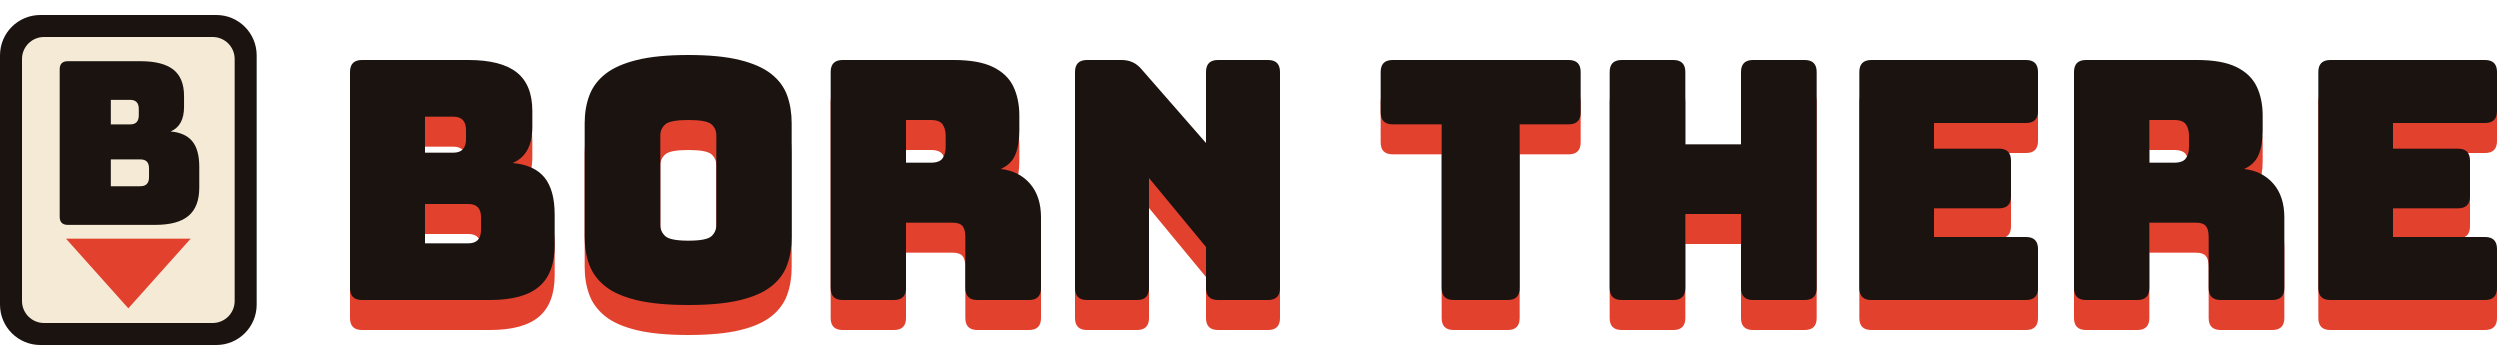
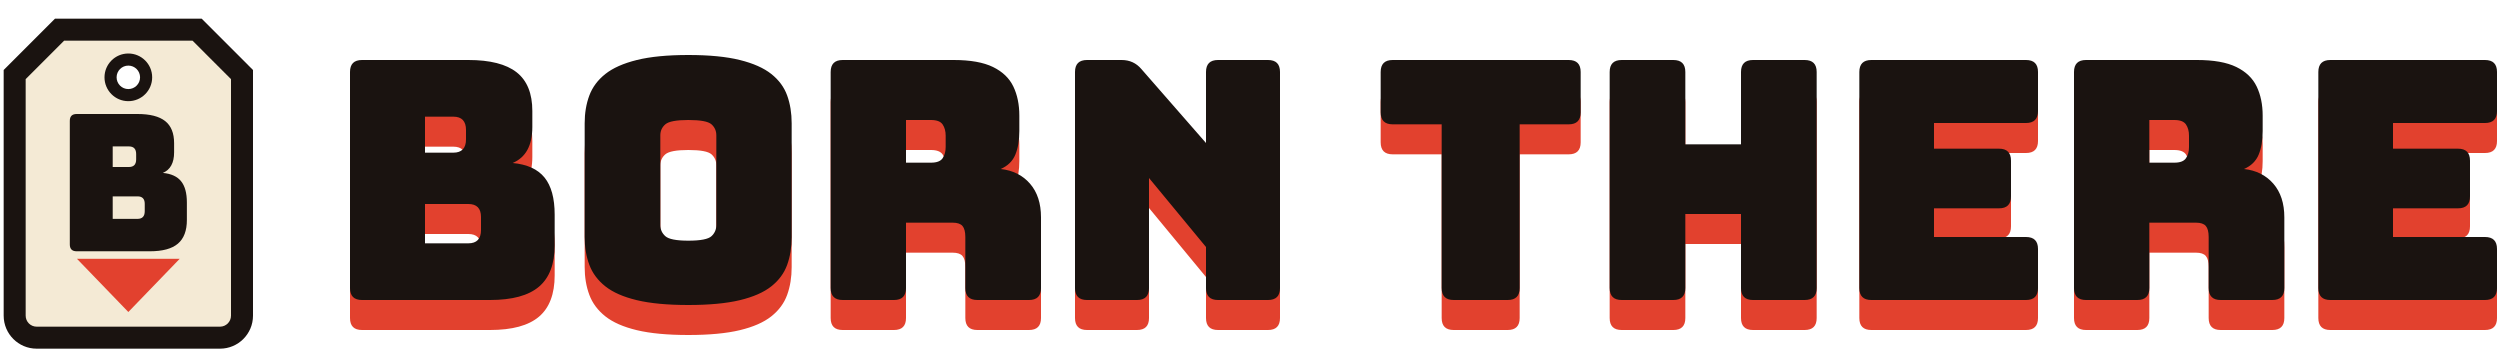
<svg xmlns="http://www.w3.org/2000/svg" viewBox="0 12 750 108" role="img" aria-label="Born There">
  <g transform="translate(-16.5 11) scale(1.1)">
-     <rect x="15" y="5" width="70" height="90" rx="11" fill="#1a1310" />
-     <rect x="21" y="11" width="58" height="78" rx="6" fill="#f4ead5" />
-     <path transform="translate(27 -1) scale(0.62)" fill="#1a1310" d="M48.9 102H10.5Q6.9 102 6.9 98.4V33.6Q6.9 30 10.5 30H42.4Q52.2 30 56.9 33.7Q61.6 37.4 61.6 45.3V50.1Q61.6 58.4 55.7 60.9Q62.2 61.5 65.25 65.25Q68.3 69 68.3 76.4V85.6Q68.3 94 63.6 98Q58.9 102 48.9 102ZM29.4 73.2V85H42.4Q46.2 85 46.2 81V77.1Q46.2 73.2 42.4 73.2ZM29.4 47V57.8H37.9Q41.7 57.8 41.7 53.8V51Q41.7 47 37.9 47Z" />
-     <path fill="#e2412e" d="M33 66H67L50 85Z" />
+     <path fill="#1a1310" fill-rule="evenodd" d="M30 6H70L84 20V87A9 9 0 0 1 75 96H25A9 9 0 0 1 16 87V20ZM46.8 22a3.2 3.2 0 1 0 6.4 0a3.2 3.2 0 1 0 -6.4 0Z" />
+     <path fill="#f4ead5" fill-rule="evenodd" d="M32.49 12H67.51L78 22.49V87A3 3 0 0 1 75 90H25A3 3 0 0 1 22 87V22.49ZM43.5 22a6.5 6.5 0 1 0 13 0a6.5 6.5 0 1 0 -13 0Z" />
+     <path transform="translate(30.45 16.40) scale(0.52)" fill="#1a1310" d="M48.9 102H10.5Q6.9 102 6.9 98.4V33.6Q6.9 30 10.5 30H42.4Q52.2 30 56.9 33.7Q61.6 37.4 61.6 45.3V50.1Q61.6 58.4 55.7 60.9Q62.2 61.5 65.25 65.25Q68.3 69 68.3 76.4V85.6Q68.3 94 63.6 98Q58.9 102 48.9 102ZM29.4 73.2V85H42.4Q46.2 85 46.2 81V77.1Q46.2 73.2 42.4 73.2ZM29.4 47V57.8H37.9Q41.7 57.8 41.7 53.8V51Q41.7 47 37.9 47Z" />
+     <path fill="#e2412e" d="M36 71.5H64L50 86Z" />
  </g>
  <path transform="translate(98.1 9)" fill="#e2412e" d="M48.9 102H10.5Q6.9 102 6.9 98.4V33.6Q6.9 30 10.5 30H42.4Q52.2 30 56.9 33.7Q61.6 37.4 61.6 45.3V50.1Q61.6 58.4 55.7 60.9Q62.2 61.5 65.25 65.25Q68.3 69 68.3 76.4V85.6Q68.3 94 63.6 98Q58.9 102 48.9 102ZM29.4 73.2V85H42.4Q46.2 85 46.2 81V77.1Q46.2 73.2 42.4 73.2ZM29.4 47V57.8H37.9Q41.7 57.8 41.7 53.8V51Q41.7 47 37.9 47ZM139.4 83.1Q139.4 87.7 138.05 91.45Q136.7 95.2 133.3 97.9Q129.9 100.6 123.85 102.05Q117.8 103.5 108.4 103.5Q99 103.5 92.95 102.05Q86.9 100.6 83.5 97.9Q80.1 95.2 78.7 91.45Q77.3 87.7 77.3 83.1V49Q77.3 44.4 78.7 40.65Q80.1 36.9 83.5 34.2Q86.9 31.5 92.95 30Q99 28.5 108.4 28.5Q117.8 28.5 123.85 30Q129.9 31.5 133.3 34.2Q136.7 36.9 138.05 40.65Q139.4 44.4 139.4 49ZM100 79.5Q100 81.5 101.5 82.85Q103 84.2 108.4 84.2Q113.9 84.2 115.35 82.85Q116.8 81.5 116.8 79.5V52.6Q116.8 50.6 115.35 49.3Q113.9 48 108.4 48Q103 48 101.5 49.3Q100 50.6 100 52.6ZM170.1 102H154.7Q151.1 102 151.1 98.4V33.6Q151.1 30 154.7 30H188Q195.5 30 199.8 32.1Q204.1 34.2 205.9 37.95Q207.7 41.7 207.7 46.7V51.3Q207.7 55.5 206.5 58.4Q205.3 61.3 202.1 62.7Q207.6 63.3 210.9 67.1Q214.2 70.9 214.2 77.2V98.4Q214.2 102 210.6 102H195.1Q191.5 102 191.5 98.4V83.1Q191.5 80.8 190.65 79.8Q189.8 78.8 187.7 78.8H173.7V98.4Q173.7 102 170.1 102ZM173.7 48V60.8H181.2Q183.8 60.8 184.7 59.45Q185.6 58.1 185.6 56.1V52.7Q185.6 50.7 184.7 49.35Q183.8 48 181.2 48ZM243 102H228Q224.4 102 224.4 98.4V33.6Q224.4 30 228 30H238.4Q242 30 244.3 32.7L263.7 54.9V33.6Q263.7 30 267.3 30H282.3Q285.9 30 285.9 33.6V98.4Q285.9 102 282.3 102H267.3Q263.7 102 263.7 98.4V86.1L246.6 65.4V98.4Q246.6 102 243 102ZM354.2 102H338Q334.4 102 334.4 98.4V49.3H319.7Q316.1 49.3 316.1 45.7V33.6Q316.1 30 319.7 30H372.5Q376.1 30 376.1 33.6V45.7Q376.1 49.3 372.5 49.3H357.8V98.4Q357.8 102 354.2 102ZM403.9 102H388.4Q384.8 102 384.8 98.4V33.6Q384.8 30 388.4 30H403.9Q407.5 30 407.5 33.6V55.3H424.2V33.6Q424.2 30 427.8 30H443.3Q446.9 30 446.9 33.6V98.4Q446.9 102 443.3 102H427.8Q424.2 102 424.2 98.4V76.2H407.5V98.4Q407.5 102 403.9 102ZM509.7 102H463.3Q459.7 102 459.7 98.4V33.6Q459.7 30 463.3 30H509.7Q513.3 30 513.3 33.6V45.3Q513.3 48.9 509.7 48.9H482.1V56.6H501.6Q505.2 56.6 505.2 60.2V70.9Q505.2 74.5 501.6 74.5H482.1V83.1H509.7Q513.3 83.1 513.3 86.7V98.4Q513.3 102 509.7 102ZM543.1 102H527.7Q524.1 102 524.1 98.4V33.6Q524.1 30 527.7 30H561Q568.5 30 572.8 32.1Q577.1 34.2 578.9 37.95Q580.7 41.7 580.7 46.7V51.3Q580.7 55.5 579.5 58.4Q578.3 61.3 575.1 62.7Q580.6 63.3 583.9 67.1Q587.2 70.9 587.2 77.2V98.4Q587.2 102 583.6 102H568.1Q564.5 102 564.5 98.4V83.1Q564.5 80.8 563.65 79.8Q562.8 78.8 560.7 78.8H546.7V98.4Q546.7 102 543.1 102ZM546.7 48V60.8H554.2Q556.8 60.8 557.7 59.45Q558.6 58.1 558.6 56.1V52.7Q558.6 50.7 557.7 49.35Q556.8 48 554.2 48ZM647.4 102H601Q597.4 102 597.4 98.4V33.6Q597.4 30 601 30H647.4Q651 30 651 33.6V45.3Q651 48.9 647.4 48.9H619.8V56.6H639.3Q642.9 56.6 642.9 60.2V70.9Q642.9 74.5 639.3 74.5H619.8V83.1H647.4Q651 83.1 651 86.7V98.4Q651 102 647.4 102Z" />
  <path transform="translate(98.1 0)" fill="#1a1310" d="M48.9 102H10.5Q6.9 102 6.9 98.4V33.6Q6.9 30 10.5 30H42.4Q52.2 30 56.9 33.7Q61.6 37.4 61.6 45.3V50.1Q61.6 58.4 55.7 60.9Q62.2 61.5 65.25 65.25Q68.3 69 68.3 76.4V85.6Q68.3 94 63.6 98Q58.9 102 48.9 102ZM29.4 73.2V85H42.4Q46.2 85 46.2 81V77.1Q46.2 73.2 42.4 73.2ZM29.4 47V57.8H37.9Q41.7 57.8 41.7 53.8V51Q41.7 47 37.9 47ZM139.4 83.1Q139.4 87.7 138.05 91.45Q136.7 95.2 133.3 97.9Q129.9 100.6 123.85 102.05Q117.8 103.5 108.4 103.5Q99 103.5 92.95 102.05Q86.9 100.6 83.5 97.9Q80.1 95.2 78.7 91.45Q77.3 87.7 77.3 83.1V49Q77.3 44.4 78.7 40.65Q80.1 36.9 83.5 34.2Q86.9 31.5 92.95 30Q99 28.5 108.4 28.5Q117.8 28.5 123.85 30Q129.9 31.5 133.3 34.2Q136.7 36.9 138.05 40.65Q139.4 44.4 139.4 49ZM100 79.5Q100 81.5 101.5 82.85Q103 84.2 108.4 84.2Q113.9 84.2 115.35 82.85Q116.8 81.5 116.8 79.5V52.6Q116.8 50.6 115.35 49.3Q113.9 48 108.4 48Q103 48 101.5 49.3Q100 50.6 100 52.6ZM170.1 102H154.7Q151.1 102 151.1 98.4V33.6Q151.1 30 154.7 30H188Q195.5 30 199.8 32.1Q204.1 34.2 205.9 37.95Q207.7 41.7 207.7 46.7V51.3Q207.7 55.5 206.5 58.4Q205.3 61.3 202.1 62.7Q207.6 63.3 210.9 67.1Q214.2 70.9 214.2 77.2V98.4Q214.2 102 210.6 102H195.1Q191.5 102 191.5 98.4V83.1Q191.5 80.8 190.65 79.8Q189.8 78.8 187.7 78.8H173.7V98.4Q173.7 102 170.1 102ZM173.7 48V60.8H181.2Q183.8 60.8 184.7 59.45Q185.6 58.1 185.6 56.1V52.7Q185.6 50.7 184.7 49.35Q183.8 48 181.2 48ZM243 102H228Q224.4 102 224.4 98.4V33.6Q224.4 30 228 30H238.4Q242 30 244.3 32.7L263.7 54.9V33.6Q263.7 30 267.3 30H282.3Q285.9 30 285.9 33.6V98.4Q285.9 102 282.3 102H267.3Q263.7 102 263.7 98.4V86.1L246.6 65.4V98.4Q246.6 102 243 102ZM354.2 102H338Q334.4 102 334.4 98.4V49.3H319.7Q316.1 49.3 316.1 45.7V33.6Q316.1 30 319.7 30H372.5Q376.1 30 376.1 33.6V45.7Q376.1 49.3 372.5 49.3H357.8V98.4Q357.8 102 354.2 102ZM403.9 102H388.4Q384.8 102 384.8 98.4V33.6Q384.8 30 388.4 30H403.9Q407.5 30 407.5 33.6V55.3H424.2V33.6Q424.2 30 427.8 30H443.3Q446.9 30 446.9 33.6V98.4Q446.9 102 443.3 102H427.8Q424.2 102 424.2 98.4V76.2H407.5V98.4Q407.5 102 403.9 102ZM509.7 102H463.3Q459.7 102 459.7 98.4V33.6Q459.7 30 463.3 30H509.7Q513.3 30 513.3 33.6V45.3Q513.3 48.9 509.7 48.9H482.1V56.6H501.6Q505.2 56.6 505.2 60.2V70.9Q505.2 74.5 501.6 74.5H482.1V83.1H509.7Q513.3 83.1 513.3 86.7V98.4Q513.3 102 509.7 102ZM543.1 102H527.7Q524.1 102 524.1 98.4V33.6Q524.1 30 527.7 30H561Q568.5 30 572.8 32.1Q577.1 34.2 578.9 37.95Q580.7 41.7 580.7 46.7V51.3Q580.7 55.5 579.5 58.4Q578.3 61.3 575.1 62.7Q580.6 63.3 583.9 67.1Q587.2 70.9 587.2 77.2V98.4Q587.2 102 583.6 102H568.1Q564.5 102 564.5 98.4V83.1Q564.5 80.8 563.65 79.8Q562.8 78.8 560.7 78.8H546.7V98.4Q546.7 102 543.1 102ZM546.7 48V60.8H554.2Q556.8 60.8 557.7 59.45Q558.6 58.1 558.6 56.1V52.7Q558.6 50.7 557.7 49.35Q556.8 48 554.2 48ZM647.4 102H601Q597.4 102 597.4 98.4V33.6Q597.4 30 601 30H647.4Q651 30 651 33.6V45.3Q651 48.9 647.4 48.9H619.8V56.6H639.3Q642.9 56.6 642.9 60.2V70.9Q642.9 74.5 639.3 74.5H619.8V83.1H647.4Q651 83.1 651 86.7V98.4Q651 102 647.4 102Z" />
</svg>
